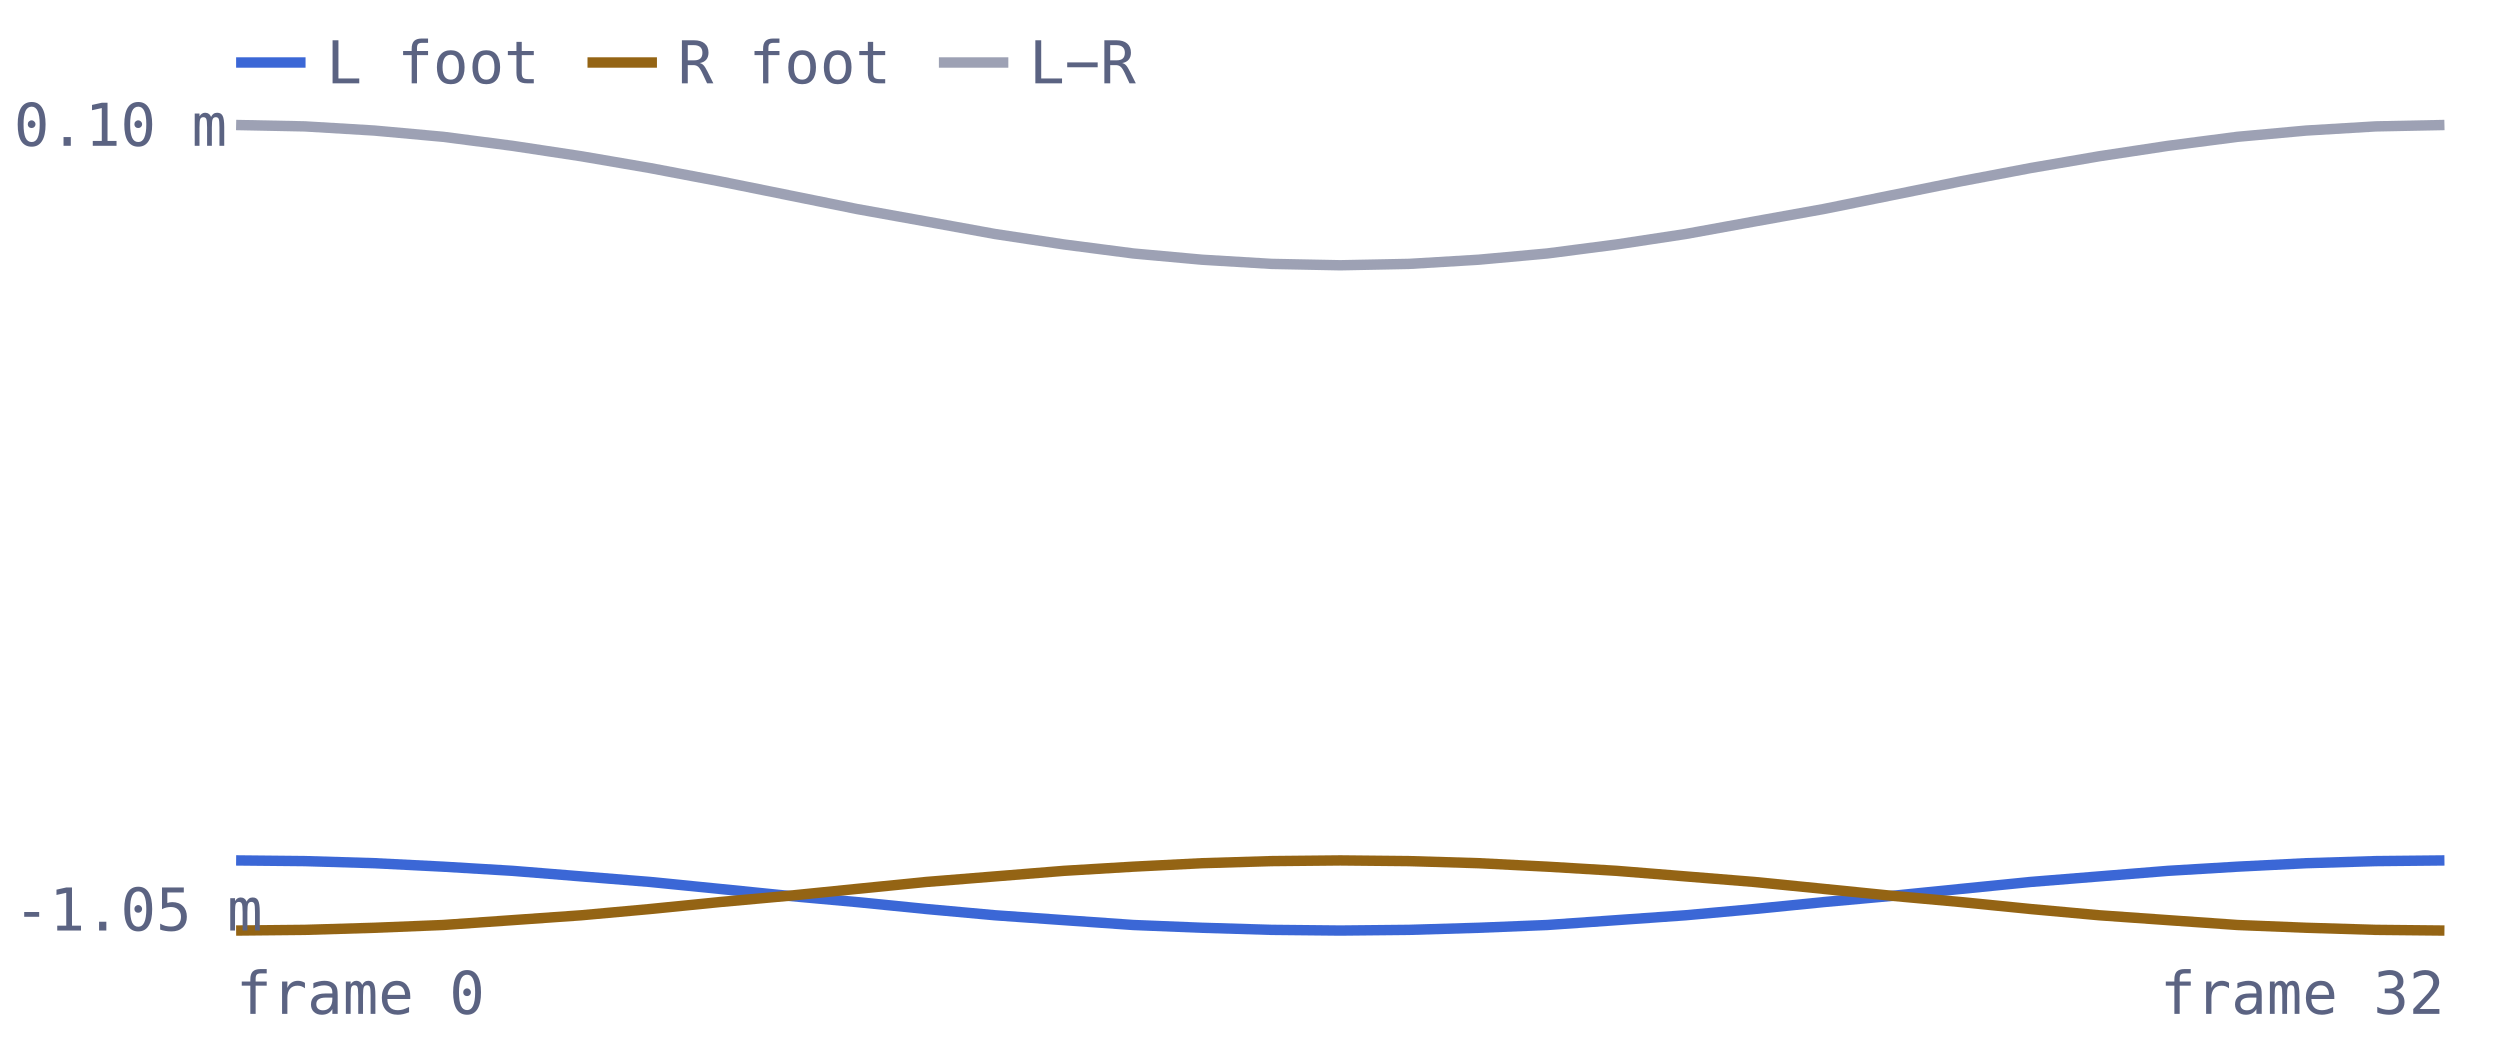
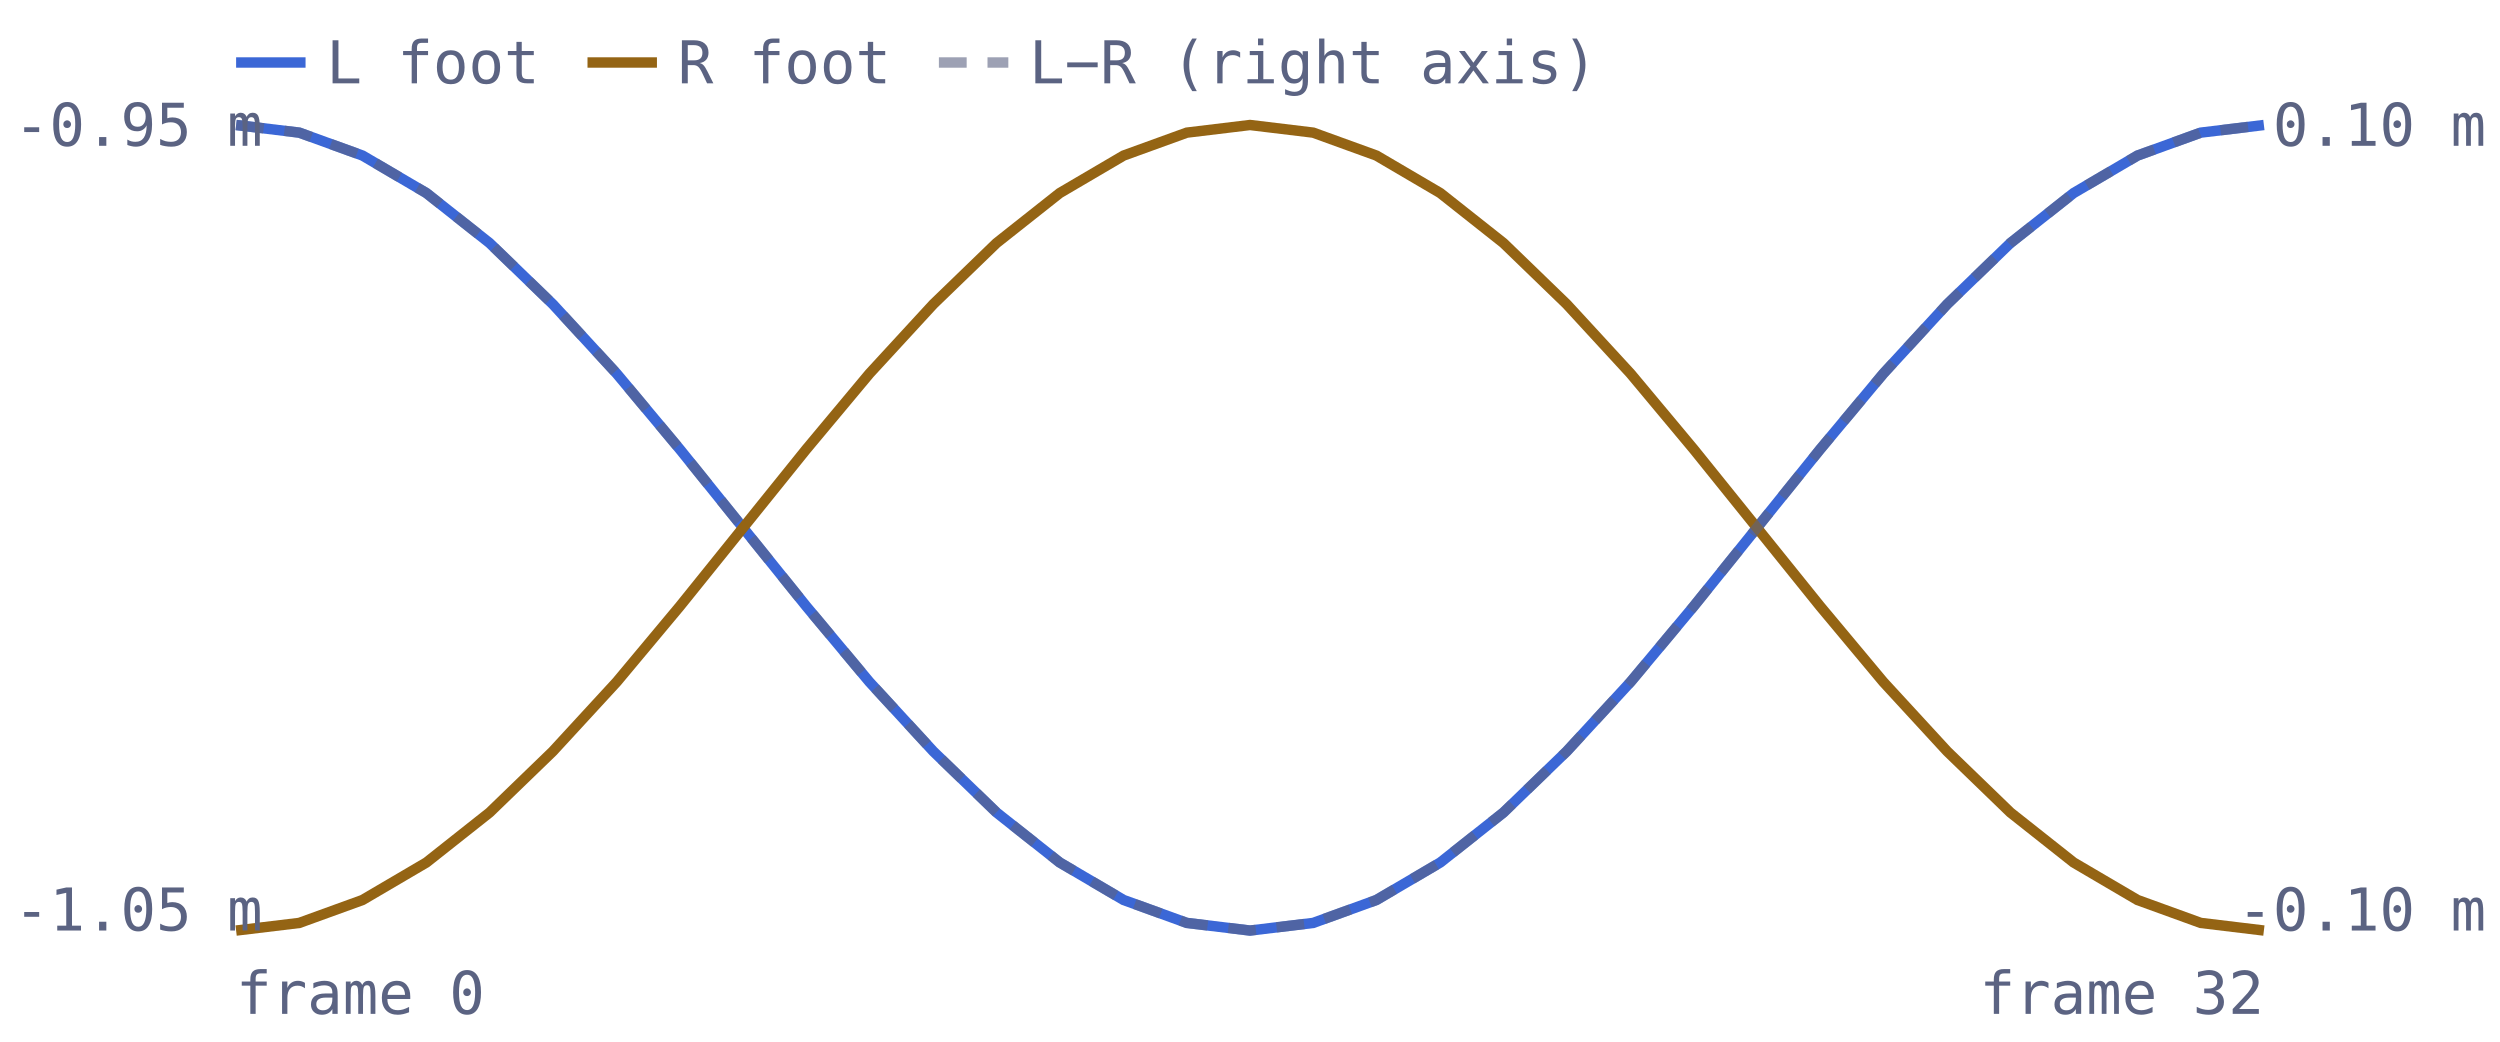
- <svg xmlns="http://www.w3.org/2000/svg" id="chart-run-ring-run-left-foot-height" viewBox="0 0 360 150" width="100%" role="img" aria-label="run_left — foot height relative to hips: L foot, R foot, L−R over frames 0 to 32, -1.05 to 0.10 m">
-   <style>#chart-run-ring-run-left-foot-height .series-left,#chart-run-ring-run-left-foot-height .series-right,#chart-run-ring-run-left-foot-height .series-diff,#chart-run-ring-run-left-foot-height .root-path{fill:none;stroke-width:1.5}#chart-run-ring-run-left-foot-height .series-diff{opacity:.6}#chart-run-ring-run-left-foot-height text{font:8.5px ui-monospace,monospace}#chart-run-ring-run-left-foot-height .series-left{stroke:var(--as-accent,#3b67d6)}#chart-run-ring-run-left-foot-height .series-right{stroke:var(--as-warning,#946414)}#chart-run-ring-run-left-foot-height .series-diff{stroke:var(--as-muted,#5b6382)}#chart-run-ring-run-left-foot-height .root-path{stroke:var(--as-pass,#287a3b)}#chart-run-ring-run-left-foot-height .pathdot{fill:var(--as-error,#cf3f5b)}#chart-run-ring-run-left-foot-height text{fill:var(--as-muted,#5b6382)}@media (prefers-color-scheme:dark){#chart-run-ring-run-left-foot-height .series-left{stroke:var(--as-accent,#7aa2f7)}#chart-run-ring-run-left-foot-height .series-right{stroke:var(--as-warning,#e0af68)}#chart-run-ring-run-left-foot-height .series-diff{stroke:var(--as-muted,#9099b2)}#chart-run-ring-run-left-foot-height .root-path{stroke:var(--as-pass,#9ece6a)}#chart-run-ring-run-left-foot-height .pathdot{fill:var(--as-error,#f7768e)}#chart-run-ring-run-left-foot-height text{fill:var(--as-muted,#9099b2)}}</style>
+ <svg xmlns="http://www.w3.org/2000/svg" id="chart-run-ring-run-left-foot-height" viewBox="0 0 360 150" width="100%" role="img" aria-label="run_left — foot height relative to hips over frames 0 to 32: L foot, R foot -1.05 to -0.95 m; L−R -0.10 to 0.10 m on its own right-hand axis">
+   <style>#chart-run-ring-run-left-foot-height .series-left,#chart-run-ring-run-left-foot-height .series-right,#chart-run-ring-run-left-foot-height .series-diff,#chart-run-ring-run-left-foot-height .root-path{fill:none;stroke-width:1.5}#chart-run-ring-run-left-foot-height .series-diff{opacity:.6;stroke-dasharray:4 3}#chart-run-ring-run-left-foot-height text{font:8.5px ui-monospace,monospace}#chart-run-ring-run-left-foot-height .series-left{stroke:var(--as-accent,#3b67d6)}#chart-run-ring-run-left-foot-height .series-right{stroke:var(--as-warning,#946414)}#chart-run-ring-run-left-foot-height .series-diff{stroke:var(--as-muted,#5b6382)}#chart-run-ring-run-left-foot-height .root-path{stroke:var(--as-pass,#287a3b)}#chart-run-ring-run-left-foot-height .pathdot{fill:var(--as-error,#cf3f5b)}#chart-run-ring-run-left-foot-height text{fill:var(--as-muted,#5b6382)}@media (prefers-color-scheme:dark){#chart-run-ring-run-left-foot-height .series-left{stroke:var(--as-accent,#7aa2f7)}#chart-run-ring-run-left-foot-height .series-right{stroke:var(--as-warning,#e0af68)}#chart-run-ring-run-left-foot-height .series-diff{stroke:var(--as-muted,#9099b2)}#chart-run-ring-run-left-foot-height .root-path{stroke:var(--as-pass,#9ece6a)}#chart-run-ring-run-left-foot-height .pathdot{fill:var(--as-error,#f7768e)}#chart-run-ring-run-left-foot-height text{fill:var(--as-muted,#9099b2)}}</style>
  <line class="series-left" x1="34.0" x2="44.0" y1="9" y2="9" />
  <text class="legend" x="47.0" y="12.0">L foot</text>
  <line class="series-right" x1="84.6" x2="94.6" y1="9" y2="9" />
  <text class="legend" x="97.6" y="12.0">R foot</text>
  <line class="series-diff" x1="135.2" x2="145.2" y1="9" y2="9" />
-   <text class="legend" x="148.2" y="12.0">L−R</text>
-   <path class="series-left" d="M34.0,123.9L43.9,124.0L53.9,124.3L63.8,124.8L73.8,125.4L83.7,126.2L93.6,127.0L103.6,128.0L113.5,129.0L123.4,129.9L133.4,130.9L143.3,131.8L153.2,132.5L163.2,133.2L173.1,133.6L183.1,133.9L193.0,134.0L202.9,133.9L212.9,133.6L222.8,133.2L232.8,132.5L242.7,131.8L252.6,130.9L262.6,129.9L272.5,129.0L282.4,128.0L292.4,127.0L302.3,126.2L312.2,125.4L322.2,124.8L332.1,124.3L342.1,124.0L352.0,123.9" fill="none" />
-   <path class="series-right" d="M34.0,134.0L43.9,133.9L53.9,133.6L63.8,133.2L73.8,132.5L83.7,131.8L93.6,130.9L103.6,129.9L113.5,129.0L123.4,128.0L133.4,127.0L143.3,126.2L153.2,125.4L163.2,124.8L173.1,124.3L183.1,124.0L193.0,123.9L202.9,124.0L212.9,124.3L222.8,124.8L232.8,125.4L242.7,126.2L252.6,127.0L262.6,128.0L272.5,129.0L282.4,129.9L292.4,130.9L302.3,131.8L312.2,132.5L322.2,133.2L332.1,133.6L342.1,133.9L352.0,134.0" fill="none" />
-   <path class="series-diff" d="M34.0,18.0L43.9,18.2L53.9,18.8L63.8,19.7L73.8,21.0L83.7,22.5L93.6,24.2L103.6,26.1L113.5,28.1L123.4,30.1L133.4,31.9L143.3,33.7L153.2,35.2L163.2,36.5L173.1,37.4L183.1,38.0L193.0,38.2L202.9,38.0L212.9,37.4L222.8,36.5L232.8,35.2L242.7,33.7L252.6,31.9L262.6,30.1L272.5,28.1L282.4,26.1L292.4,24.2L302.3,22.5L312.2,21.0L322.2,19.7L332.1,18.8L342.1,18.2L352.0,18.0" fill="none" />
-   <text class="axis" x="2.0" y="21.0">0.10 m</text>
+   <text class="legend" x="148.2" y="12.0">L−R (right axis)</text>
+   <path class="series-left" d="M34.0,18.0L43.1,19.1L52.2,22.4L61.4,27.8L70.5,35.0L79.6,43.8L88.8,53.8L97.9,64.7L107.0,76.0L116.1,87.3L125.2,98.2L134.4,108.2L143.5,117.0L152.6,124.2L161.8,129.6L170.9,132.9L180.0,134.0L189.1,132.9L198.2,129.6L207.4,124.2L216.5,117.0L225.6,108.2L234.8,98.2L243.9,87.3L253.0,76.0L262.1,64.7L271.2,53.8L280.4,43.8L289.5,35.0L298.6,27.8L307.8,22.4L316.9,19.1L326.0,18.0" fill="none" />
+   <path class="series-right" d="M34.0,134.0L43.1,132.9L52.2,129.6L61.4,124.2L70.5,117.0L79.6,108.2L88.8,98.2L97.9,87.3L107.0,76.0L116.1,64.7L125.2,53.8L134.4,43.8L143.5,35.0L152.6,27.8L161.8,22.4L170.9,19.1L180.0,18.0L189.1,19.1L198.2,22.4L207.4,27.8L216.5,35.0L225.6,43.8L234.8,53.8L243.9,64.7L253.0,76.0L262.1,87.3L271.2,98.2L280.4,108.2L289.5,117.0L298.6,124.2L307.8,129.6L316.9,132.9L326.0,134.0" fill="none" />
+   <path class="series-diff" d="M34.0,18.0L43.1,19.1L52.2,22.4L61.4,27.8L70.5,35.0L79.6,43.8L88.8,53.8L97.9,64.7L107.0,76.0L116.1,87.3L125.2,98.2L134.4,108.2L143.5,117.0L152.6,124.2L161.8,129.6L170.9,132.9L180.0,134.0L189.1,132.9L198.2,129.6L207.4,124.2L216.5,117.0L225.6,108.2L234.8,98.2L243.9,87.3L253.0,76.0L262.1,64.7L271.2,53.8L280.4,43.8L289.5,35.0L298.6,27.8L307.8,22.4L316.9,19.1L326.0,18.0" fill="none" />
+   <text class="axis" x="2.0" y="21.0">-0.95 m</text>
  <text class="axis" x="2.0" y="134.0">-1.05 m</text>
+   <text class="axis" x="358.0" y="21.0" text-anchor="end">0.10 m</text>
+   <text class="axis" x="358.0" y="134.0" text-anchor="end">-0.10 m</text>
  <text class="axis" x="34.0" y="146.0">frame 0</text>
-   <text class="axis" x="352.0" y="146.0" text-anchor="end">frame 32</text>
+   <text class="axis" x="326.0" y="146.0" text-anchor="end">frame 32</text>
</svg>
